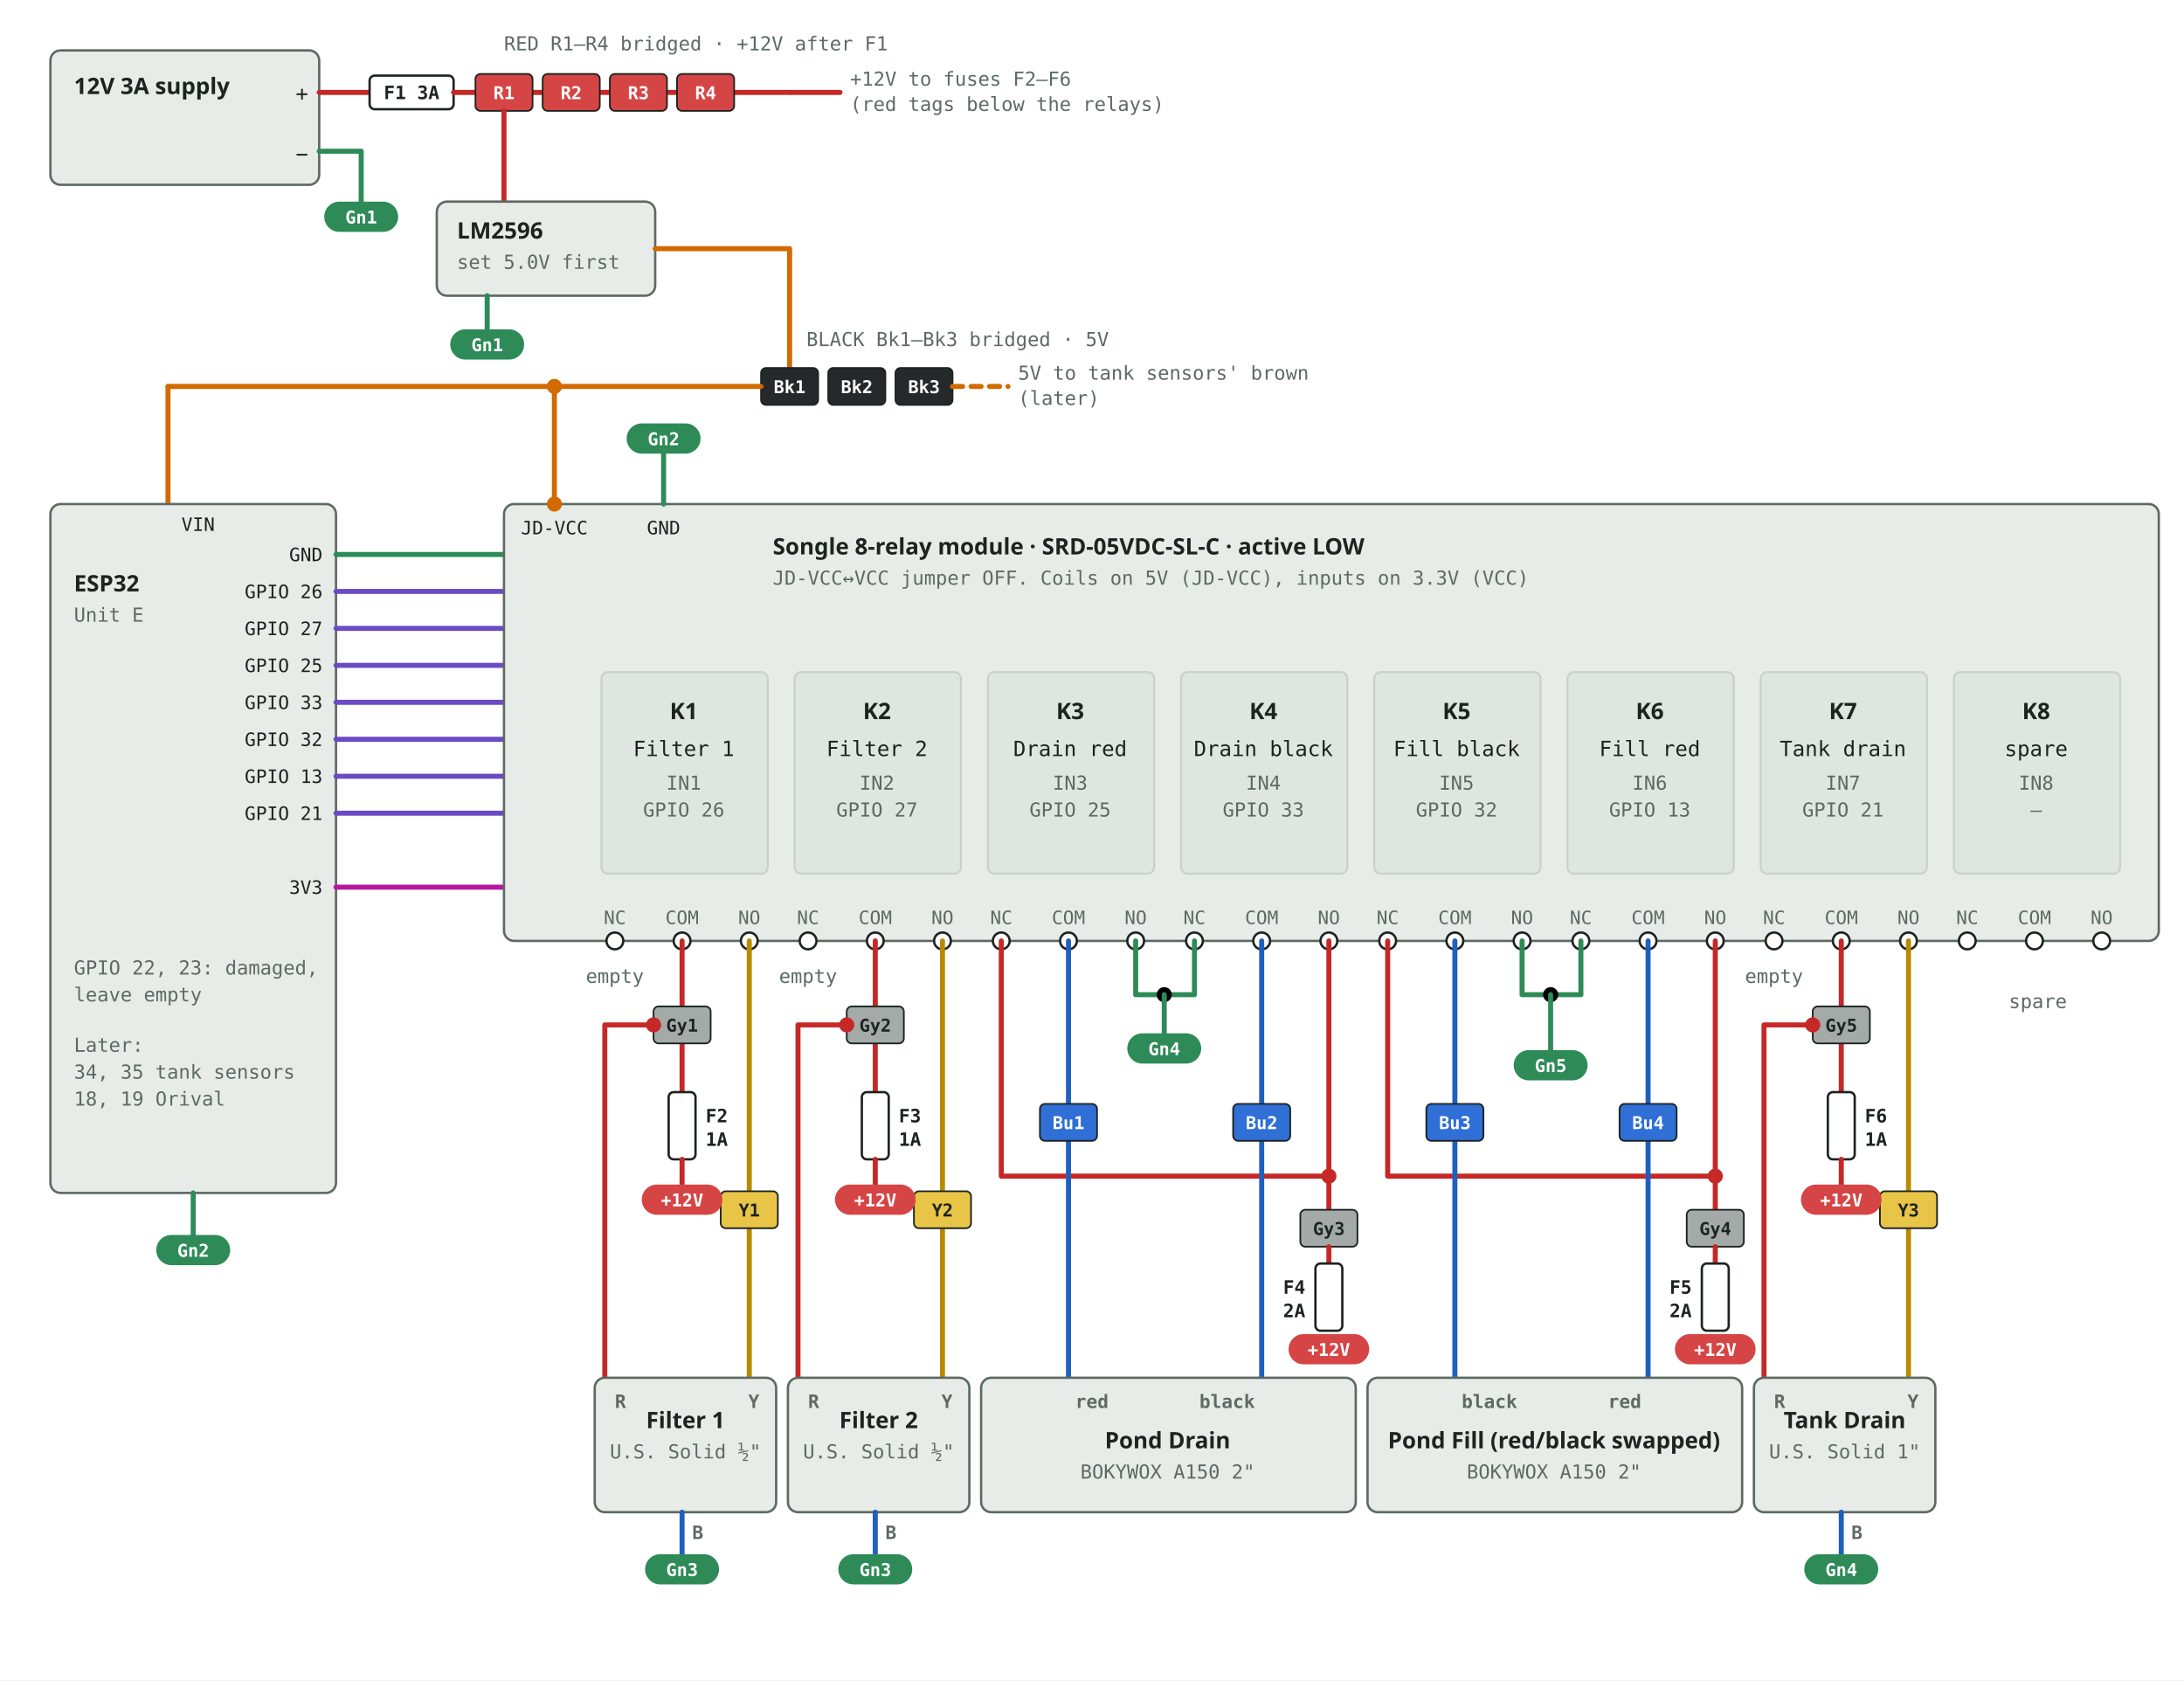
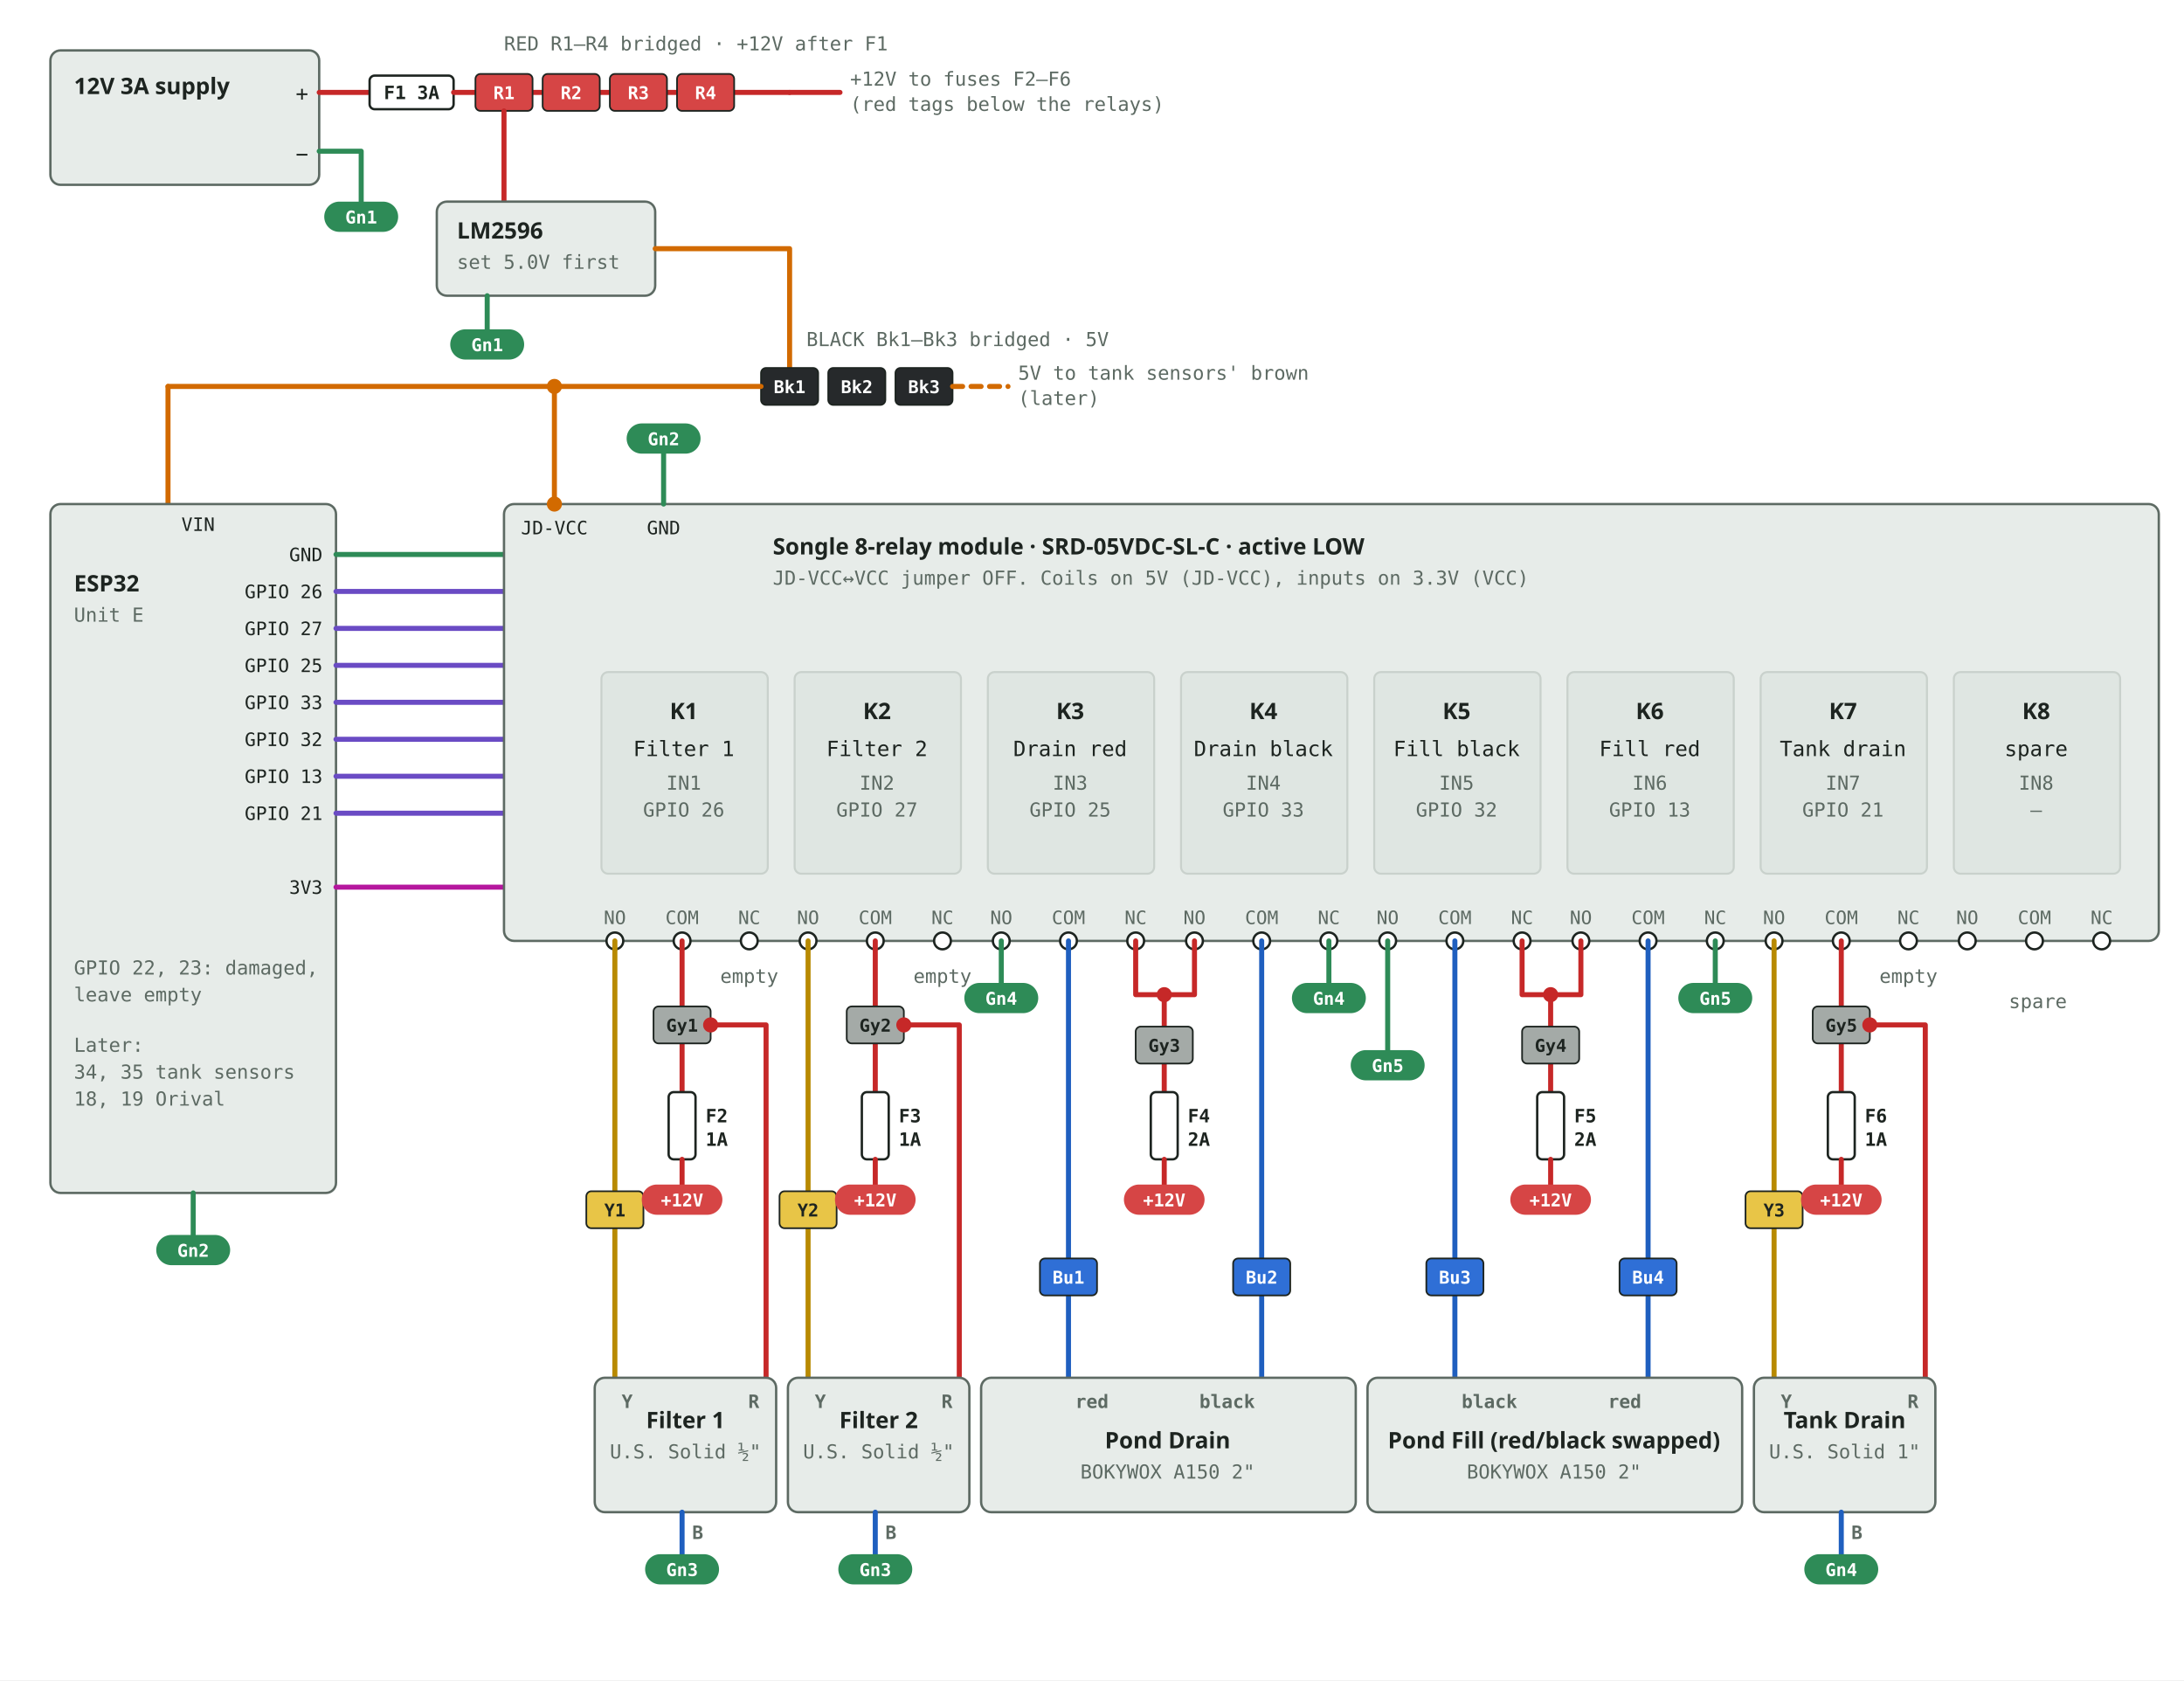
<svg xmlns="http://www.w3.org/2000/svg" width="1300" height="1000" viewBox="0 0 1300 1000" role="img" aria-label="Complete Unit E wiring: 12V supply, F1, red 12V blocks, LM2596 to black 5V blocks, ESP32 GPIOs to an 8-relay module, fused grey blocks to each relay, and the five valves through yellow and blue blocks; all grounds to green blocks.">
  <style>
text { font-family: "IBM Plex Mono", ui-monospace, monospace; font-size: 12.5px; fill: #1d2420; }
.m { fill: #5d6a63; font-size: 11.5px; }
.h { font-family: "IBM Plex Sans", system-ui, sans-serif; font-weight: 600; font-size: 13.5px; }
.pin, .tl { font-size: 11px; }
.tl { fill: #5d6a63; }
.pl { font-size: 11px; font-weight: 600; fill: #5d6a63; }
.fl { font-size: 11px; font-weight: 600; }
.box { fill: #e7ece9; stroke: #5d6a63; stroke-width: 1.4; }
.relay { fill: #dfe6e2; stroke: #c9d1cc; stroke-width: 1.2; }
.term { fill: #ffffff; stroke: #1d2420; stroke-width: 1.4; }
.fuse { fill: #ffffff; stroke: #1d2420; stroke-width: 1.4; }
.w { fill: none; stroke-width: 3; stroke-linejoin: round; stroke-linecap: round; }
.w12 { stroke: #c62828; } .wy { stroke: #b88a00; } .wb { stroke: #1f5fbf; }
.wg { stroke: #2e8b57; } .w5 { stroke: #d26a00; } .w33 { stroke: #b5179e; } .ws { stroke: #6a4bc4; }
.d-w12 { fill: #c62828; } .d-w5 { fill: #d26a00; }
.blk { stroke: #1d2420; stroke-width: 1; }
.b-red { fill: #d64545; } .b-grey { fill: #a4aaa7; } .b-green { fill: #2e8b57; }
.b-black { fill: #26292b; } .b-yellow { fill: #e8c547; } .b-blue { fill: #2f6fd6; }
.bl { font-size: 10.5px; font-weight: 600; fill: #ffffff; }
.bl-grey, .bl-yellow { fill: #1d2420; }
.gtag { fill: #2e8b57; } .gt { font-size: 10.5px; font-weight: 600; fill: #ffffff; }
.rtag { fill: #d64545; } .rt { font-size: 10.5px; font-weight: 600; fill: #ffffff; }
</style>
  <rect width="1300" height="1000" fill="#ffffff" />
  <rect class="box" x="30" y="30" width="160" height="80" rx="6" />
  <text x="44" y="56" class="h">12V 3A supply</text>
  <text x="176" y="60">+</text>
  <text x="176" y="96">−</text>
  <path class="w w12" d="M190 55 H220" />
  <rect class="fuse" x="220" y="45" width="50" height="20" rx="3" />
  <text x="245" y="59" class="fl" text-anchor="middle">F1 3A</text>
  <path class="w w12" d="M270 55 H470" />
  <rect class="blk b-red" x="283" y="44" width="34" height="22" rx="3" />
  <text x="300" y="59" class="bl bl-red" text-anchor="middle">R1</text>
  <rect class="blk b-red" x="323" y="44" width="34" height="22" rx="3" />
  <text x="340" y="59" class="bl bl-red" text-anchor="middle">R2</text>
  <rect class="blk b-red" x="363" y="44" width="34" height="22" rx="3" />
  <text x="380" y="59" class="bl bl-red" text-anchor="middle">R3</text>
  <rect class="blk b-red" x="403" y="44" width="34" height="22" rx="3" />
  <text x="420" y="59" class="bl bl-red" text-anchor="middle">R4</text>
  <text x="300" y="30" class="m">RED R1–R4 bridged · +12V after F1</text>
  <path class="w w12" d="M470 55 H500" />
  <text x="506" y="51" class="m">+12V to fuses F2–F6</text>
  <text x="506" y="66" class="m">(red tags below the relays)</text>
  <path class="w wg" d="M190 90 H215 V120" />
  <rect class="gtag" x="193" y="120" width="44" height="18" rx="9" />
  <text x="215" y="133" class="gt" text-anchor="middle">Gn1</text>
  <path class="w w12" d="M300 66 V120" />
  <rect class="box" x="260" y="120" width="130" height="56" rx="6" />
  <text x="272" y="142" class="h">LM2596</text>
  <text x="272" y="160" class="m">set 5.0V first</text>
  <path class="w wg" d="M290 176 V196" />
  <rect class="gtag" x="268" y="196" width="44" height="18" rx="9" />
  <text x="290" y="209" class="gt" text-anchor="middle">Gn1</text>
  <path class="w w5" d="M390 148 H470 V219" />
  <rect class="blk b-black" x="453" y="219" width="34" height="22" rx="3" />
  <text x="470" y="234" class="bl bl-black" text-anchor="middle">Bk1</text>
  <rect class="blk b-black" x="493" y="219" width="34" height="22" rx="3" />
  <text x="510" y="234" class="bl bl-black" text-anchor="middle">Bk2</text>
  <rect class="blk b-black" x="533" y="219" width="34" height="22" rx="3" />
  <text x="550" y="234" class="bl bl-black" text-anchor="middle">Bk3</text>
  <path class="w w5" d="M100 230 H453" />
  <path class="w w5" d="M567 230 H600" stroke-dasharray="6 5" />
  <text x="606" y="226" class="m">5V to tank sensors' brown</text>
  <text x="606" y="241" class="m">(later)</text>
  <text x="480" y="206" class="m">BLACK Bk1–Bk3 bridged · 5V</text>
  <circle cx="330" cy="230" r="4.5" class="d-w5" />
  <path class="w w5" d="M100 230 V300" />
  <path class="w w5" d="M330 230 V300" />
  <rect class="box" x="30" y="300" width="170" height="410" rx="6" />
  <text x="44" y="352" class="h">ESP32</text>
  <text x="44" y="370" class="m">Unit E</text>
  <text x="108" y="316" class="pin">VIN</text>
  <text x="192" y="334" class="pin" text-anchor="end">GND</text>
  <path class="w wg" d="M200 330 H300" />
  <text x="308" y="334" class="pin">GND</text>
  <text x="192" y="356" class="pin" text-anchor="end">GPIO 26</text>
  <path class="w ws" d="M200 352 H300" />
  <text x="308" y="356" class="pin">IN1</text>
  <text x="192" y="378" class="pin" text-anchor="end">GPIO 27</text>
  <path class="w ws" d="M200 374 H300" />
  <text x="308" y="378" class="pin">IN2</text>
  <text x="192" y="400" class="pin" text-anchor="end">GPIO 25</text>
  <path class="w ws" d="M200 396 H300" />
  <text x="308" y="400" class="pin">IN3</text>
  <text x="192" y="422" class="pin" text-anchor="end">GPIO 33</text>
  <path class="w ws" d="M200 418 H300" />
  <text x="308" y="422" class="pin">IN4</text>
  <text x="192" y="444" class="pin" text-anchor="end">GPIO 32</text>
  <path class="w ws" d="M200 440 H300" />
  <text x="308" y="444" class="pin">IN5</text>
  <text x="192" y="466" class="pin" text-anchor="end">GPIO 13</text>
  <path class="w ws" d="M200 462 H300" />
  <text x="308" y="466" class="pin">IN6</text>
  <text x="192" y="488" class="pin" text-anchor="end">GPIO 21</text>
  <path class="w ws" d="M200 484 H300" />
  <text x="308" y="488" class="pin">IN7</text>
  <text x="308" y="510" class="pin">IN8</text>
  <text x="192" y="532" class="pin" text-anchor="end">3V3</text>
  <path class="w w33" d="M200 528 H300" />
  <text x="308" y="532" class="pin">VCC</text>
  <text x="44" y="580" class="m">GPIO 22, 23: damaged,</text>
  <text x="44" y="596" class="m">leave empty</text>
  <text x="44" y="626" class="m">Later:</text>
  <text x="44" y="642" class="m">34, 35 tank sensors</text>
  <text x="44" y="658" class="m">18, 19 Orival</text>
  <path class="w wg" d="M115 710 V735" />
  <rect class="gtag" x="93" y="735" width="44" height="18" rx="9" />
  <text x="115" y="748" class="gt" text-anchor="middle">Gn2</text>
  <rect class="box" x="300" y="300" width="985" height="260" rx="6" />
  <text x="460" y="330" class="h">Songle 8-relay module · SRD-05VDC-SL-C · active LOW</text>
  <text x="460" y="348" class="m">JD-VCC↔VCC jumper OFF. Coils on 5V (JD-VCC), inputs on 3.3V (VCC)</text>
  <text x="330" y="318" class="pin" text-anchor="middle">JD-VCC</text>
  <text x="395" y="318" class="pin" text-anchor="middle">GND</text>
  <circle cx="330" cy="300" r="4.5" class="d-w5" />
  <path class="w wg" d="M395 300 V270" />
  <rect class="gtag" x="373" y="252" width="44" height="18" rx="9" />
  <text x="395" y="265" class="gt" text-anchor="middle">Gn2</text>
  <rect class="relay" x="358" y="400" width="99" height="120" rx="4" />
  <text x="407" y="428" class="h" text-anchor="middle">K1</text>
  <text x="407" y="450" text-anchor="middle">Filter 1</text>
  <text x="407" y="470" class="m" text-anchor="middle">IN1</text>
  <text x="407" y="486" class="m" text-anchor="middle">GPIO 26</text>
  <circle cx="366" cy="560" r="5" class="term" />
-   <text x="366" y="550" class="tl" text-anchor="middle">NC</text>
+   <text x="366" y="550" class="tl" text-anchor="middle">NO</text>
  <circle cx="406" cy="560" r="5" class="term" />
  <text x="406" y="550" class="tl" text-anchor="middle">COM</text>
  <circle cx="446" cy="560" r="5" class="term" />
-   <text x="446" y="550" class="tl" text-anchor="middle">NO</text>
+   <text x="446" y="550" class="tl" text-anchor="middle">NC</text>
  <rect class="relay" x="473" y="400" width="99" height="120" rx="4" />
  <text x="522" y="428" class="h" text-anchor="middle">K2</text>
  <text x="522" y="450" text-anchor="middle">Filter 2</text>
  <text x="522" y="470" class="m" text-anchor="middle">IN2</text>
  <text x="522" y="486" class="m" text-anchor="middle">GPIO 27</text>
  <circle cx="481" cy="560" r="5" class="term" />
-   <text x="481" y="550" class="tl" text-anchor="middle">NC</text>
+   <text x="481" y="550" class="tl" text-anchor="middle">NO</text>
  <circle cx="521" cy="560" r="5" class="term" />
  <text x="521" y="550" class="tl" text-anchor="middle">COM</text>
  <circle cx="561" cy="560" r="5" class="term" />
-   <text x="561" y="550" class="tl" text-anchor="middle">NO</text>
+   <text x="561" y="550" class="tl" text-anchor="middle">NC</text>
  <rect class="relay" x="588" y="400" width="99" height="120" rx="4" />
  <text x="637" y="428" class="h" text-anchor="middle">K3</text>
  <text x="637" y="450" text-anchor="middle">Drain red</text>
  <text x="637" y="470" class="m" text-anchor="middle">IN3</text>
  <text x="637" y="486" class="m" text-anchor="middle">GPIO 25</text>
  <circle cx="596" cy="560" r="5" class="term" />
-   <text x="596" y="550" class="tl" text-anchor="middle">NC</text>
+   <text x="596" y="550" class="tl" text-anchor="middle">NO</text>
  <circle cx="636" cy="560" r="5" class="term" />
  <text x="636" y="550" class="tl" text-anchor="middle">COM</text>
  <circle cx="676" cy="560" r="5" class="term" />
-   <text x="676" y="550" class="tl" text-anchor="middle">NO</text>
+   <text x="676" y="550" class="tl" text-anchor="middle">NC</text>
  <rect class="relay" x="703" y="400" width="99" height="120" rx="4" />
  <text x="752" y="428" class="h" text-anchor="middle">K4</text>
  <text x="752" y="450" text-anchor="middle">Drain black</text>
  <text x="752" y="470" class="m" text-anchor="middle">IN4</text>
  <text x="752" y="486" class="m" text-anchor="middle">GPIO 33</text>
  <circle cx="711" cy="560" r="5" class="term" />
-   <text x="711" y="550" class="tl" text-anchor="middle">NC</text>
+   <text x="711" y="550" class="tl" text-anchor="middle">NO</text>
  <circle cx="751" cy="560" r="5" class="term" />
  <text x="751" y="550" class="tl" text-anchor="middle">COM</text>
  <circle cx="791" cy="560" r="5" class="term" />
-   <text x="791" y="550" class="tl" text-anchor="middle">NO</text>
+   <text x="791" y="550" class="tl" text-anchor="middle">NC</text>
  <rect class="relay" x="818" y="400" width="99" height="120" rx="4" />
  <text x="867" y="428" class="h" text-anchor="middle">K5</text>
  <text x="867" y="450" text-anchor="middle">Fill black</text>
  <text x="867" y="470" class="m" text-anchor="middle">IN5</text>
  <text x="867" y="486" class="m" text-anchor="middle">GPIO 32</text>
  <circle cx="826" cy="560" r="5" class="term" />
-   <text x="826" y="550" class="tl" text-anchor="middle">NC</text>
+   <text x="826" y="550" class="tl" text-anchor="middle">NO</text>
  <circle cx="866" cy="560" r="5" class="term" />
  <text x="866" y="550" class="tl" text-anchor="middle">COM</text>
  <circle cx="906" cy="560" r="5" class="term" />
-   <text x="906" y="550" class="tl" text-anchor="middle">NO</text>
+   <text x="906" y="550" class="tl" text-anchor="middle">NC</text>
  <rect class="relay" x="933" y="400" width="99" height="120" rx="4" />
  <text x="982" y="428" class="h" text-anchor="middle">K6</text>
  <text x="982" y="450" text-anchor="middle">Fill red</text>
  <text x="982" y="470" class="m" text-anchor="middle">IN6</text>
  <text x="982" y="486" class="m" text-anchor="middle">GPIO 13</text>
  <circle cx="941" cy="560" r="5" class="term" />
-   <text x="941" y="550" class="tl" text-anchor="middle">NC</text>
+   <text x="941" y="550" class="tl" text-anchor="middle">NO</text>
  <circle cx="981" cy="560" r="5" class="term" />
  <text x="981" y="550" class="tl" text-anchor="middle">COM</text>
  <circle cx="1021" cy="560" r="5" class="term" />
-   <text x="1021" y="550" class="tl" text-anchor="middle">NO</text>
+   <text x="1021" y="550" class="tl" text-anchor="middle">NC</text>
  <rect class="relay" x="1048" y="400" width="99" height="120" rx="4" />
  <text x="1097" y="428" class="h" text-anchor="middle">K7</text>
  <text x="1097" y="450" text-anchor="middle">Tank drain</text>
  <text x="1097" y="470" class="m" text-anchor="middle">IN7</text>
  <text x="1097" y="486" class="m" text-anchor="middle">GPIO 21</text>
  <circle cx="1056" cy="560" r="5" class="term" />
-   <text x="1056" y="550" class="tl" text-anchor="middle">NC</text>
+   <text x="1056" y="550" class="tl" text-anchor="middle">NO</text>
  <circle cx="1096" cy="560" r="5" class="term" />
  <text x="1096" y="550" class="tl" text-anchor="middle">COM</text>
  <circle cx="1136" cy="560" r="5" class="term" />
-   <text x="1136" y="550" class="tl" text-anchor="middle">NO</text>
+   <text x="1136" y="550" class="tl" text-anchor="middle">NC</text>
  <rect class="relay" x="1163" y="400" width="99" height="120" rx="4" />
  <text x="1212" y="428" class="h" text-anchor="middle">K8</text>
  <text x="1212" y="450" text-anchor="middle">spare</text>
  <text x="1212" y="470" class="m" text-anchor="middle">IN8</text>
  <text x="1212" y="486" class="m" text-anchor="middle">—</text>
  <circle cx="1171" cy="560" r="5" class="term" />
-   <text x="1171" y="550" class="tl" text-anchor="middle">NC</text>
+   <text x="1171" y="550" class="tl" text-anchor="middle">NO</text>
  <circle cx="1211" cy="560" r="5" class="term" />
  <text x="1211" y="550" class="tl" text-anchor="middle">COM</text>
  <circle cx="1251" cy="560" r="5" class="term" />
-   <text x="1251" y="550" class="tl" text-anchor="middle">NO</text>
-   <path class="w wy" d="M446 560 V820" />
-   <rect class="blk b-yellow" x="429" y="709" width="34" height="22" rx="3" />
-   <text x="446" y="724" class="bl bl-yellow" text-anchor="middle">Y1</text>
+   <text x="1251" y="550" class="tl" text-anchor="middle">NC</text>
+   <path class="w wy" d="M366 560 V820" />
+   <rect class="blk b-yellow" x="349" y="709" width="34" height="22" rx="3" />
+   <text x="366" y="724" class="bl bl-yellow" text-anchor="middle">Y1</text>
  <path class="w w12" d="M406 560 V650" />
  <rect class="blk b-grey" x="389" y="599" width="34" height="22" rx="3" />
  <text x="406" y="614" class="bl bl-grey" text-anchor="middle">Gy1</text>
  <rect class="fuse" x="398" y="650" width="16" height="40" rx="3" />
  <text x="420" y="668" class="fl">F2</text>
  <text x="420" y="682" class="fl">1A</text>
  <path class="w w12" d="M406 690 V705" />
  <rect class="rtag" x="382" y="705" width="48" height="18" rx="9" />
  <text x="406" y="718" class="rt" text-anchor="middle">+12V</text>
-   <path class="w w12" d="M389 610 H360 V820" />
-   <circle cx="389" cy="610" r="4.5" class="d-w12" />
-   <text x="366" y="585" class="m" text-anchor="middle">empty</text>
+   <path class="w w12" d="M423 610 H456 V820" />
+   <circle cx="423" cy="610" r="4.5" class="d-w12" />
+   <text x="446" y="585" class="m" text-anchor="middle">empty</text>
  <rect class="box" x="354" y="820" width="108" height="80" rx="6" />
  <text x="408" y="850" class="h" text-anchor="middle">Filter 1</text>
  <text x="408" y="868" class="m" text-anchor="middle">U.S. Solid ½"</text>
-   <text x="366" y="838" class="pl">R</text>
-   <text x="452" y="838" class="pl" text-anchor="end">Y</text>
+   <text x="370" y="838" class="pl">Y</text>
+   <text x="452" y="838" class="pl" text-anchor="end">R</text>
  <path class="w wb" d="M406 900 V925" />
  <text x="412" y="916" class="pl">B</text>
  <rect class="gtag" x="384" y="925" width="44" height="18" rx="9" />
  <text x="406" y="938" class="gt" text-anchor="middle">Gn3</text>
-   <path class="w wy" d="M561 560 V820" />
-   <rect class="blk b-yellow" x="544" y="709" width="34" height="22" rx="3" />
-   <text x="561" y="724" class="bl bl-yellow" text-anchor="middle">Y2</text>
+   <path class="w wy" d="M481 560 V820" />
+   <rect class="blk b-yellow" x="464" y="709" width="34" height="22" rx="3" />
+   <text x="481" y="724" class="bl bl-yellow" text-anchor="middle">Y2</text>
  <path class="w w12" d="M521 560 V650" />
  <rect class="blk b-grey" x="504" y="599" width="34" height="22" rx="3" />
  <text x="521" y="614" class="bl bl-grey" text-anchor="middle">Gy2</text>
  <rect class="fuse" x="513" y="650" width="16" height="40" rx="3" />
  <text x="535" y="668" class="fl">F3</text>
  <text x="535" y="682" class="fl">1A</text>
  <path class="w w12" d="M521 690 V705" />
  <rect class="rtag" x="497" y="705" width="48" height="18" rx="9" />
  <text x="521" y="718" class="rt" text-anchor="middle">+12V</text>
-   <path class="w w12" d="M504 610 H475 V820" />
-   <circle cx="504" cy="610" r="4.5" class="d-w12" />
-   <text x="481" y="585" class="m" text-anchor="middle">empty</text>
+   <path class="w w12" d="M538 610 H571 V820" />
+   <circle cx="538" cy="610" r="4.5" class="d-w12" />
+   <text x="561" y="585" class="m" text-anchor="middle">empty</text>
  <rect class="box" x="469" y="820" width="108" height="80" rx="6" />
  <text x="523" y="850" class="h" text-anchor="middle">Filter 2</text>
  <text x="523" y="868" class="m" text-anchor="middle">U.S. Solid ½"</text>
-   <text x="481" y="838" class="pl">R</text>
-   <text x="567" y="838" class="pl" text-anchor="end">Y</text>
+   <text x="485" y="838" class="pl">Y</text>
+   <text x="567" y="838" class="pl" text-anchor="end">R</text>
  <path class="w wb" d="M521 900 V925" />
  <text x="527" y="916" class="pl">B</text>
  <rect class="gtag" x="499" y="925" width="44" height="18" rx="9" />
  <text x="521" y="938" class="gt" text-anchor="middle">Gn3</text>
-   <path class="w wy" d="M1136 560 V820" />
-   <rect class="blk b-yellow" x="1119" y="709" width="34" height="22" rx="3" />
-   <text x="1136" y="724" class="bl bl-yellow" text-anchor="middle">Y3</text>
+   <path class="w wy" d="M1056 560 V820" />
+   <rect class="blk b-yellow" x="1039" y="709" width="34" height="22" rx="3" />
+   <text x="1056" y="724" class="bl bl-yellow" text-anchor="middle">Y3</text>
  <path class="w w12" d="M1096 560 V650" />
  <rect class="blk b-grey" x="1079" y="599" width="34" height="22" rx="3" />
  <text x="1096" y="614" class="bl bl-grey" text-anchor="middle">Gy5</text>
  <rect class="fuse" x="1088" y="650" width="16" height="40" rx="3" />
  <text x="1110" y="668" class="fl">F6</text>
  <text x="1110" y="682" class="fl">1A</text>
  <path class="w w12" d="M1096 690 V705" />
  <rect class="rtag" x="1072" y="705" width="48" height="18" rx="9" />
  <text x="1096" y="718" class="rt" text-anchor="middle">+12V</text>
-   <path class="w w12" d="M1079 610 H1050 V820" />
-   <circle cx="1079" cy="610" r="4.5" class="d-w12" />
-   <text x="1056" y="585" class="m" text-anchor="middle">empty</text>
+   <path class="w w12" d="M1113 610 H1146 V820" />
+   <circle cx="1113" cy="610" r="4.5" class="d-w12" />
+   <text x="1136" y="585" class="m" text-anchor="middle">empty</text>
  <rect class="box" x="1044" y="820" width="108" height="80" rx="6" />
  <text x="1098" y="850" class="h" text-anchor="middle">Tank Drain</text>
  <text x="1098" y="868" class="m" text-anchor="middle">U.S. Solid 1"</text>
-   <text x="1056" y="838" class="pl">R</text>
-   <text x="1142" y="838" class="pl" text-anchor="end">Y</text>
+   <text x="1060" y="838" class="pl">Y</text>
+   <text x="1142" y="838" class="pl" text-anchor="end">R</text>
  <path class="w wb" d="M1096 900 V925" />
  <text x="1102" y="916" class="pl">B</text>
  <rect class="gtag" x="1074" y="925" width="44" height="18" rx="9" />
  <text x="1096" y="938" class="gt" text-anchor="middle">Gn4</text>
-   <path class="w wg" d="M676 560 V592 H711 V560" />
-   <circle cx="693" cy="592" r="4.5" class="d-wg" />
-   <path class="w wg" d="M693 592 V615" />
-   <rect class="gtag" x="671" y="615" width="44" height="18" rx="9" />
-   <text x="693" y="628" class="gt" text-anchor="middle">Gn4</text>
-   <path class="w w12" d="M596 560 V700 H791 V560" />
-   <circle cx="791" cy="700" r="4.5" class="d-w12" />
-   <path class="w w12" d="M791 700 V720" />
-   <rect class="blk b-grey" x="774" y="720" width="34" height="22" rx="3" />
-   <text x="791" y="735" class="bl bl-grey" text-anchor="middle">Gy3</text>
-   <path class="w w12" d="M791 742 V752" />
-   <rect class="fuse" x="783" y="752" width="16" height="40" rx="3" />
-   <text x="777" y="770" class="fl" text-anchor="end">F4</text>
-   <text x="777" y="784" class="fl" text-anchor="end">2A</text>
-   <rect class="rtag" x="767" y="794" width="48" height="18" rx="9" />
-   <text x="791" y="807" class="rt" text-anchor="middle">+12V</text>
+   <path class="w wg" d="M596 560 V585" />
+   <rect class="gtag" x="574" y="585" width="44" height="18" rx="9" />
+   <text x="596" y="598" class="gt" text-anchor="middle">Gn4</text>
+   <path class="w wg" d="M791 560 V585" />
+   <rect class="gtag" x="769" y="585" width="44" height="18" rx="9" />
+   <text x="791" y="598" class="gt" text-anchor="middle">Gn4</text>
+   <path class="w w12" d="M676 560 V592 H711 V560" />
+   <circle cx="693" cy="592" r="4.5" class="d-w12" />
+   <path class="w w12" d="M693 592 V650" />
+   <rect class="blk b-grey" x="676" y="611" width="34" height="22" rx="3" />
+   <text x="693" y="626" class="bl bl-grey" text-anchor="middle">Gy3</text>
+   <rect class="fuse" x="685" y="650" width="16" height="40" rx="3" />
+   <text x="707" y="668" class="fl">F4</text>
+   <text x="707" y="682" class="fl">2A</text>
+   <path class="w w12" d="M693 690 V705" />
+   <rect class="rtag" x="669" y="705" width="48" height="18" rx="9" />
+   <text x="693" y="718" class="rt" text-anchor="middle">+12V</text>
  <path class="w wb" d="M636 560 V820" />
-   <rect class="blk b-blue" x="619" y="657" width="34" height="22" rx="3" />
-   <text x="636" y="672" class="bl bl-blue" text-anchor="middle">Bu1</text>
+   <rect class="blk b-blue" x="619" y="749" width="34" height="22" rx="3" />
+   <text x="636" y="764" class="bl bl-blue" text-anchor="middle">Bu1</text>
  <path class="w wb" d="M751 560 V820" />
-   <rect class="blk b-blue" x="734" y="657" width="34" height="22" rx="3" />
-   <text x="751" y="672" class="bl bl-blue" text-anchor="middle">Bu2</text>
+   <rect class="blk b-blue" x="734" y="749" width="34" height="22" rx="3" />
+   <text x="751" y="764" class="bl bl-blue" text-anchor="middle">Bu2</text>
  <rect class="box" x="584" y="820" width="223" height="80" rx="6" />
  <text x="640" y="838" class="pl">red</text>
  <text x="747" y="838" class="pl" text-anchor="end">black</text>
  <text x="695" y="862" class="h" text-anchor="middle">Pond Drain</text>
  <text x="695" y="880" class="m" text-anchor="middle">BOKYWOX A150 2"</text>
-   <path class="w wg" d="M906 560 V592 H941 V560" />
-   <circle cx="923" cy="592" r="4.5" class="d-wg" />
-   <path class="w wg" d="M923 592 V625" />
-   <rect class="gtag" x="901" y="625" width="44" height="18" rx="9" />
-   <text x="923" y="638" class="gt" text-anchor="middle">Gn5</text>
-   <path class="w w12" d="M826 560 V700 H1021 V560" />
-   <circle cx="1021" cy="700" r="4.5" class="d-w12" />
-   <path class="w w12" d="M1021 700 V720" />
-   <rect class="blk b-grey" x="1004" y="720" width="34" height="22" rx="3" />
-   <text x="1021" y="735" class="bl bl-grey" text-anchor="middle">Gy4</text>
-   <path class="w w12" d="M1021 742 V752" />
-   <rect class="fuse" x="1013" y="752" width="16" height="40" rx="3" />
-   <text x="1007" y="770" class="fl" text-anchor="end">F5</text>
-   <text x="1007" y="784" class="fl" text-anchor="end">2A</text>
-   <rect class="rtag" x="997" y="794" width="48" height="18" rx="9" />
-   <text x="1021" y="807" class="rt" text-anchor="middle">+12V</text>
+   <path class="w wg" d="M826 560 V625" />
+   <rect class="gtag" x="804" y="625" width="44" height="18" rx="9" />
+   <text x="826" y="638" class="gt" text-anchor="middle">Gn5</text>
+   <path class="w wg" d="M1021 560 V585" />
+   <rect class="gtag" x="999" y="585" width="44" height="18" rx="9" />
+   <text x="1021" y="598" class="gt" text-anchor="middle">Gn5</text>
+   <path class="w w12" d="M906 560 V592 H941 V560" />
+   <circle cx="923" cy="592" r="4.5" class="d-w12" />
+   <path class="w w12" d="M923 592 V650" />
+   <rect class="blk b-grey" x="906" y="611" width="34" height="22" rx="3" />
+   <text x="923" y="626" class="bl bl-grey" text-anchor="middle">Gy4</text>
+   <rect class="fuse" x="915" y="650" width="16" height="40" rx="3" />
+   <text x="937" y="668" class="fl">F5</text>
+   <text x="937" y="682" class="fl">2A</text>
+   <path class="w w12" d="M923 690 V705" />
+   <rect class="rtag" x="899" y="705" width="48" height="18" rx="9" />
+   <text x="923" y="718" class="rt" text-anchor="middle">+12V</text>
  <path class="w wb" d="M866 560 V820" />
-   <rect class="blk b-blue" x="849" y="657" width="34" height="22" rx="3" />
-   <text x="866" y="672" class="bl bl-blue" text-anchor="middle">Bu3</text>
+   <rect class="blk b-blue" x="849" y="749" width="34" height="22" rx="3" />
+   <text x="866" y="764" class="bl bl-blue" text-anchor="middle">Bu3</text>
  <path class="w wb" d="M981 560 V820" />
-   <rect class="blk b-blue" x="964" y="657" width="34" height="22" rx="3" />
-   <text x="981" y="672" class="bl bl-blue" text-anchor="middle">Bu4</text>
+   <rect class="blk b-blue" x="964" y="749" width="34" height="22" rx="3" />
+   <text x="981" y="764" class="bl bl-blue" text-anchor="middle">Bu4</text>
  <rect class="box" x="814" y="820" width="223" height="80" rx="6" />
  <text x="870" y="838" class="pl">black</text>
  <text x="977" y="838" class="pl" text-anchor="end">red</text>
  <text x="925" y="862" class="h" text-anchor="middle">Pond Fill (red/black swapped)</text>
  <text x="925" y="880" class="m" text-anchor="middle">BOKYWOX A150 2"</text>
  <text x="1213" y="600" class="m" text-anchor="middle">spare</text>
</svg>
